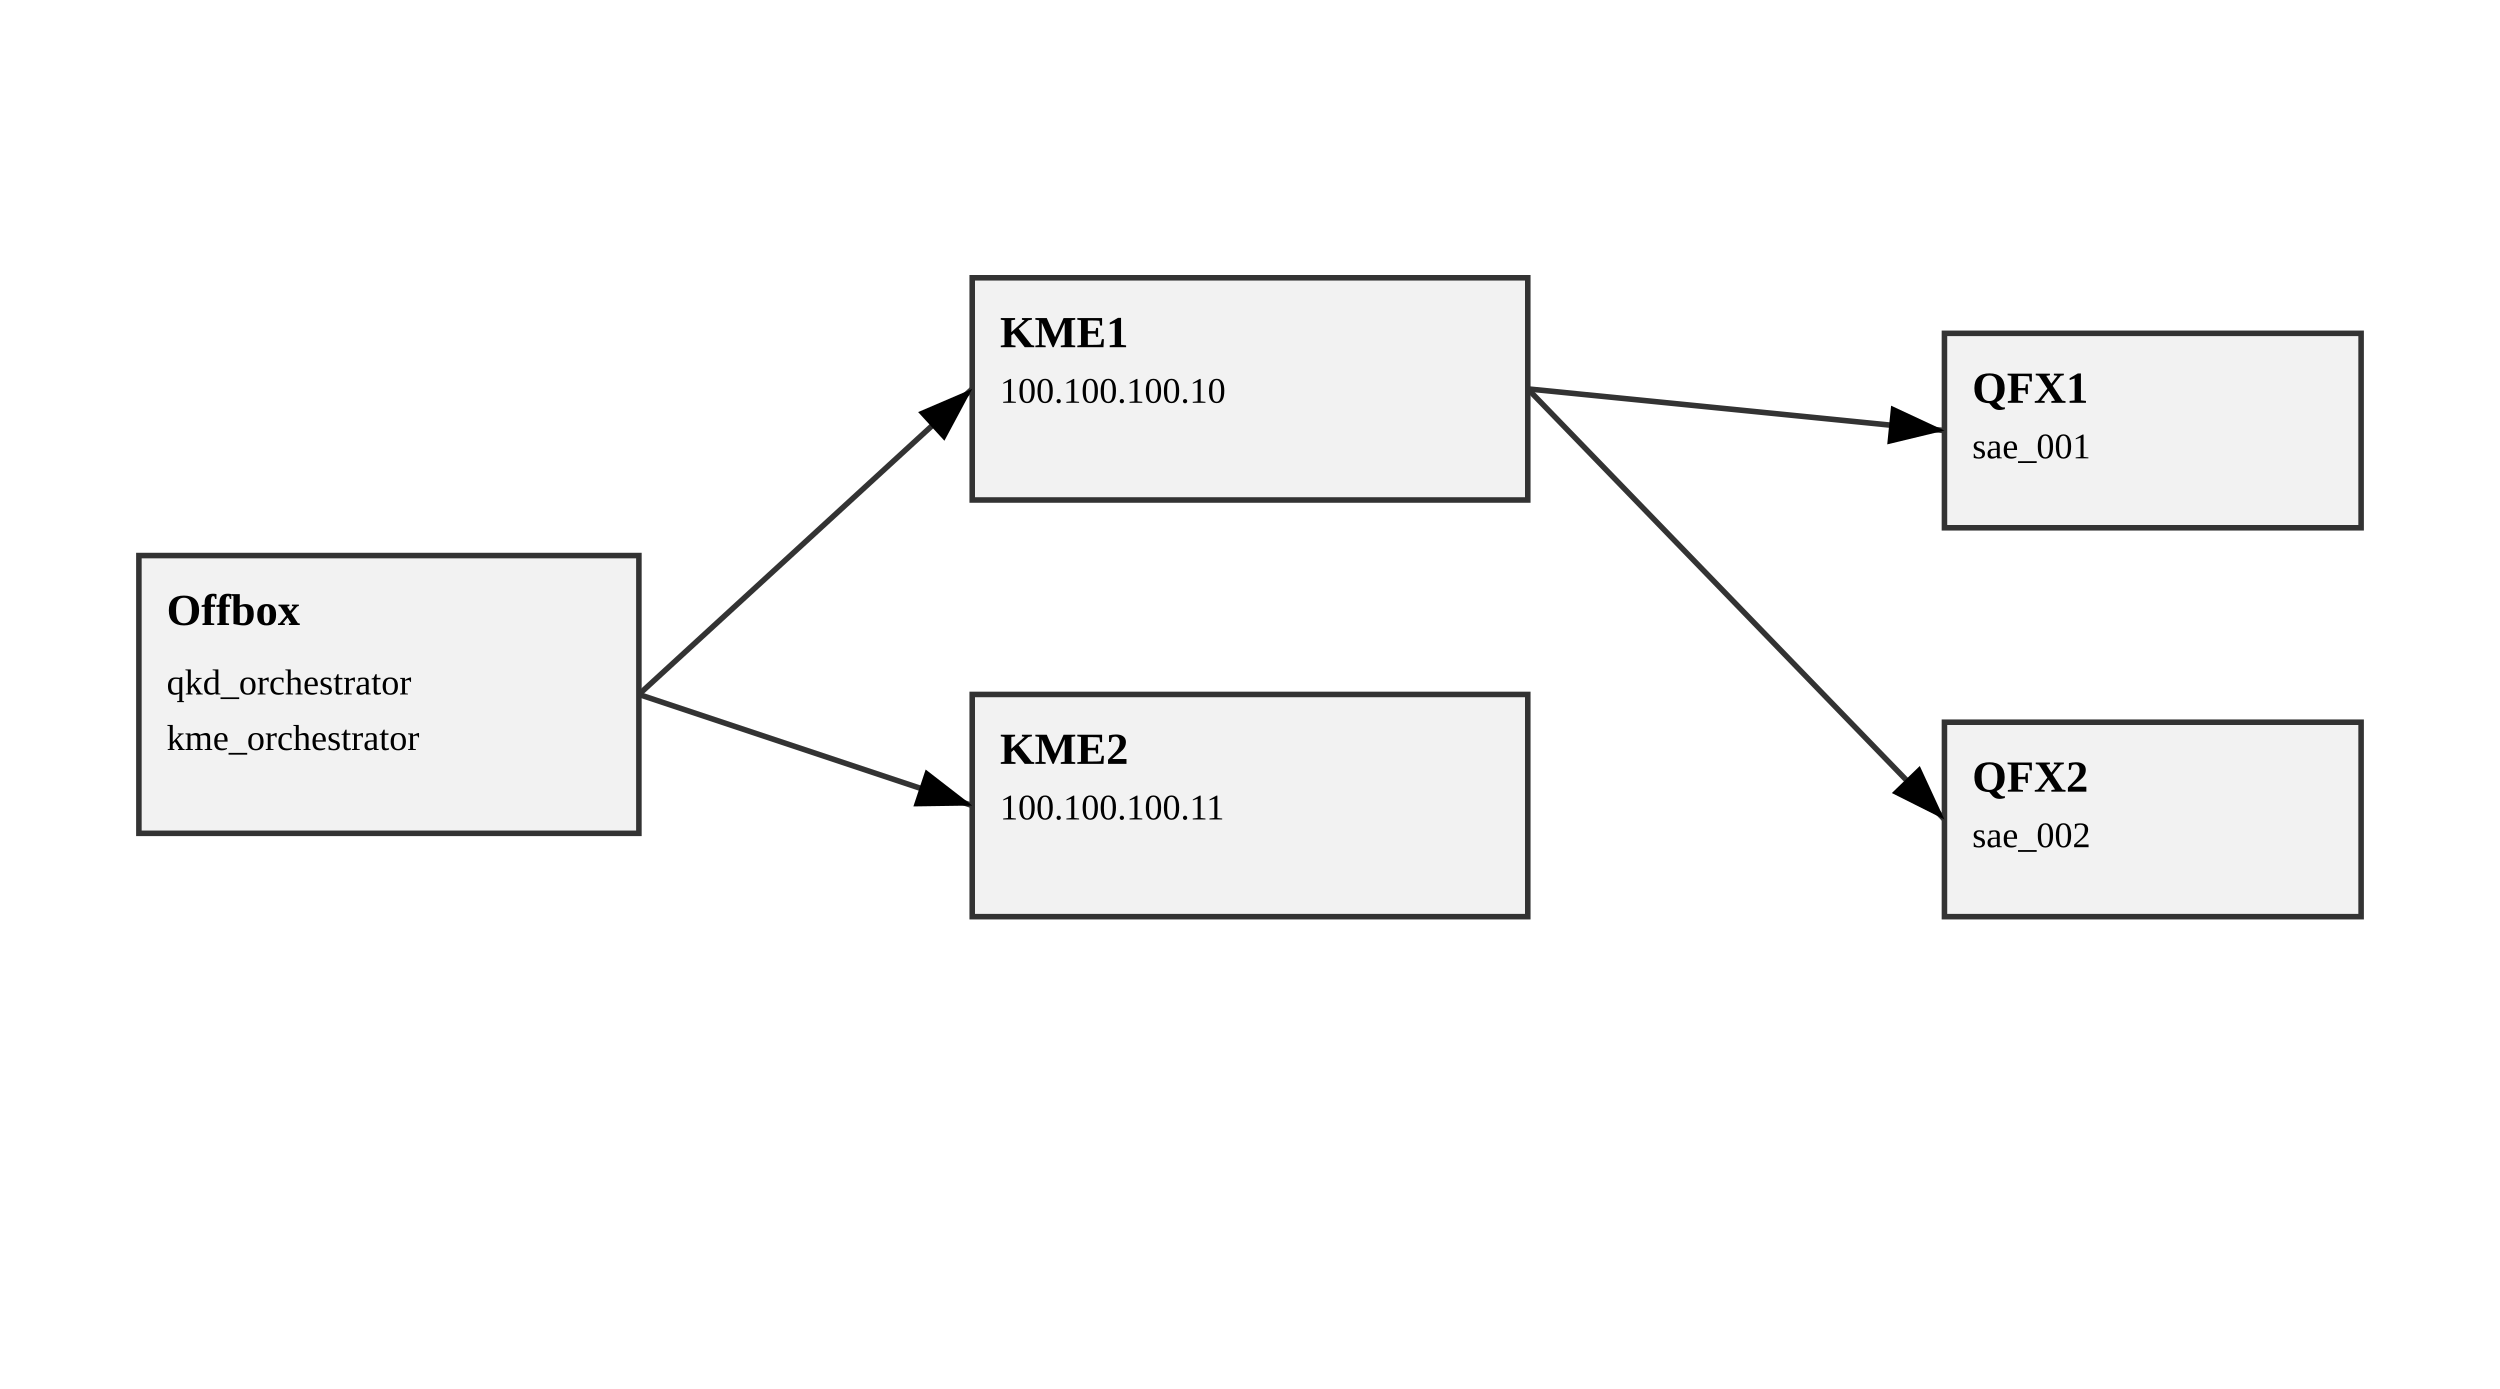
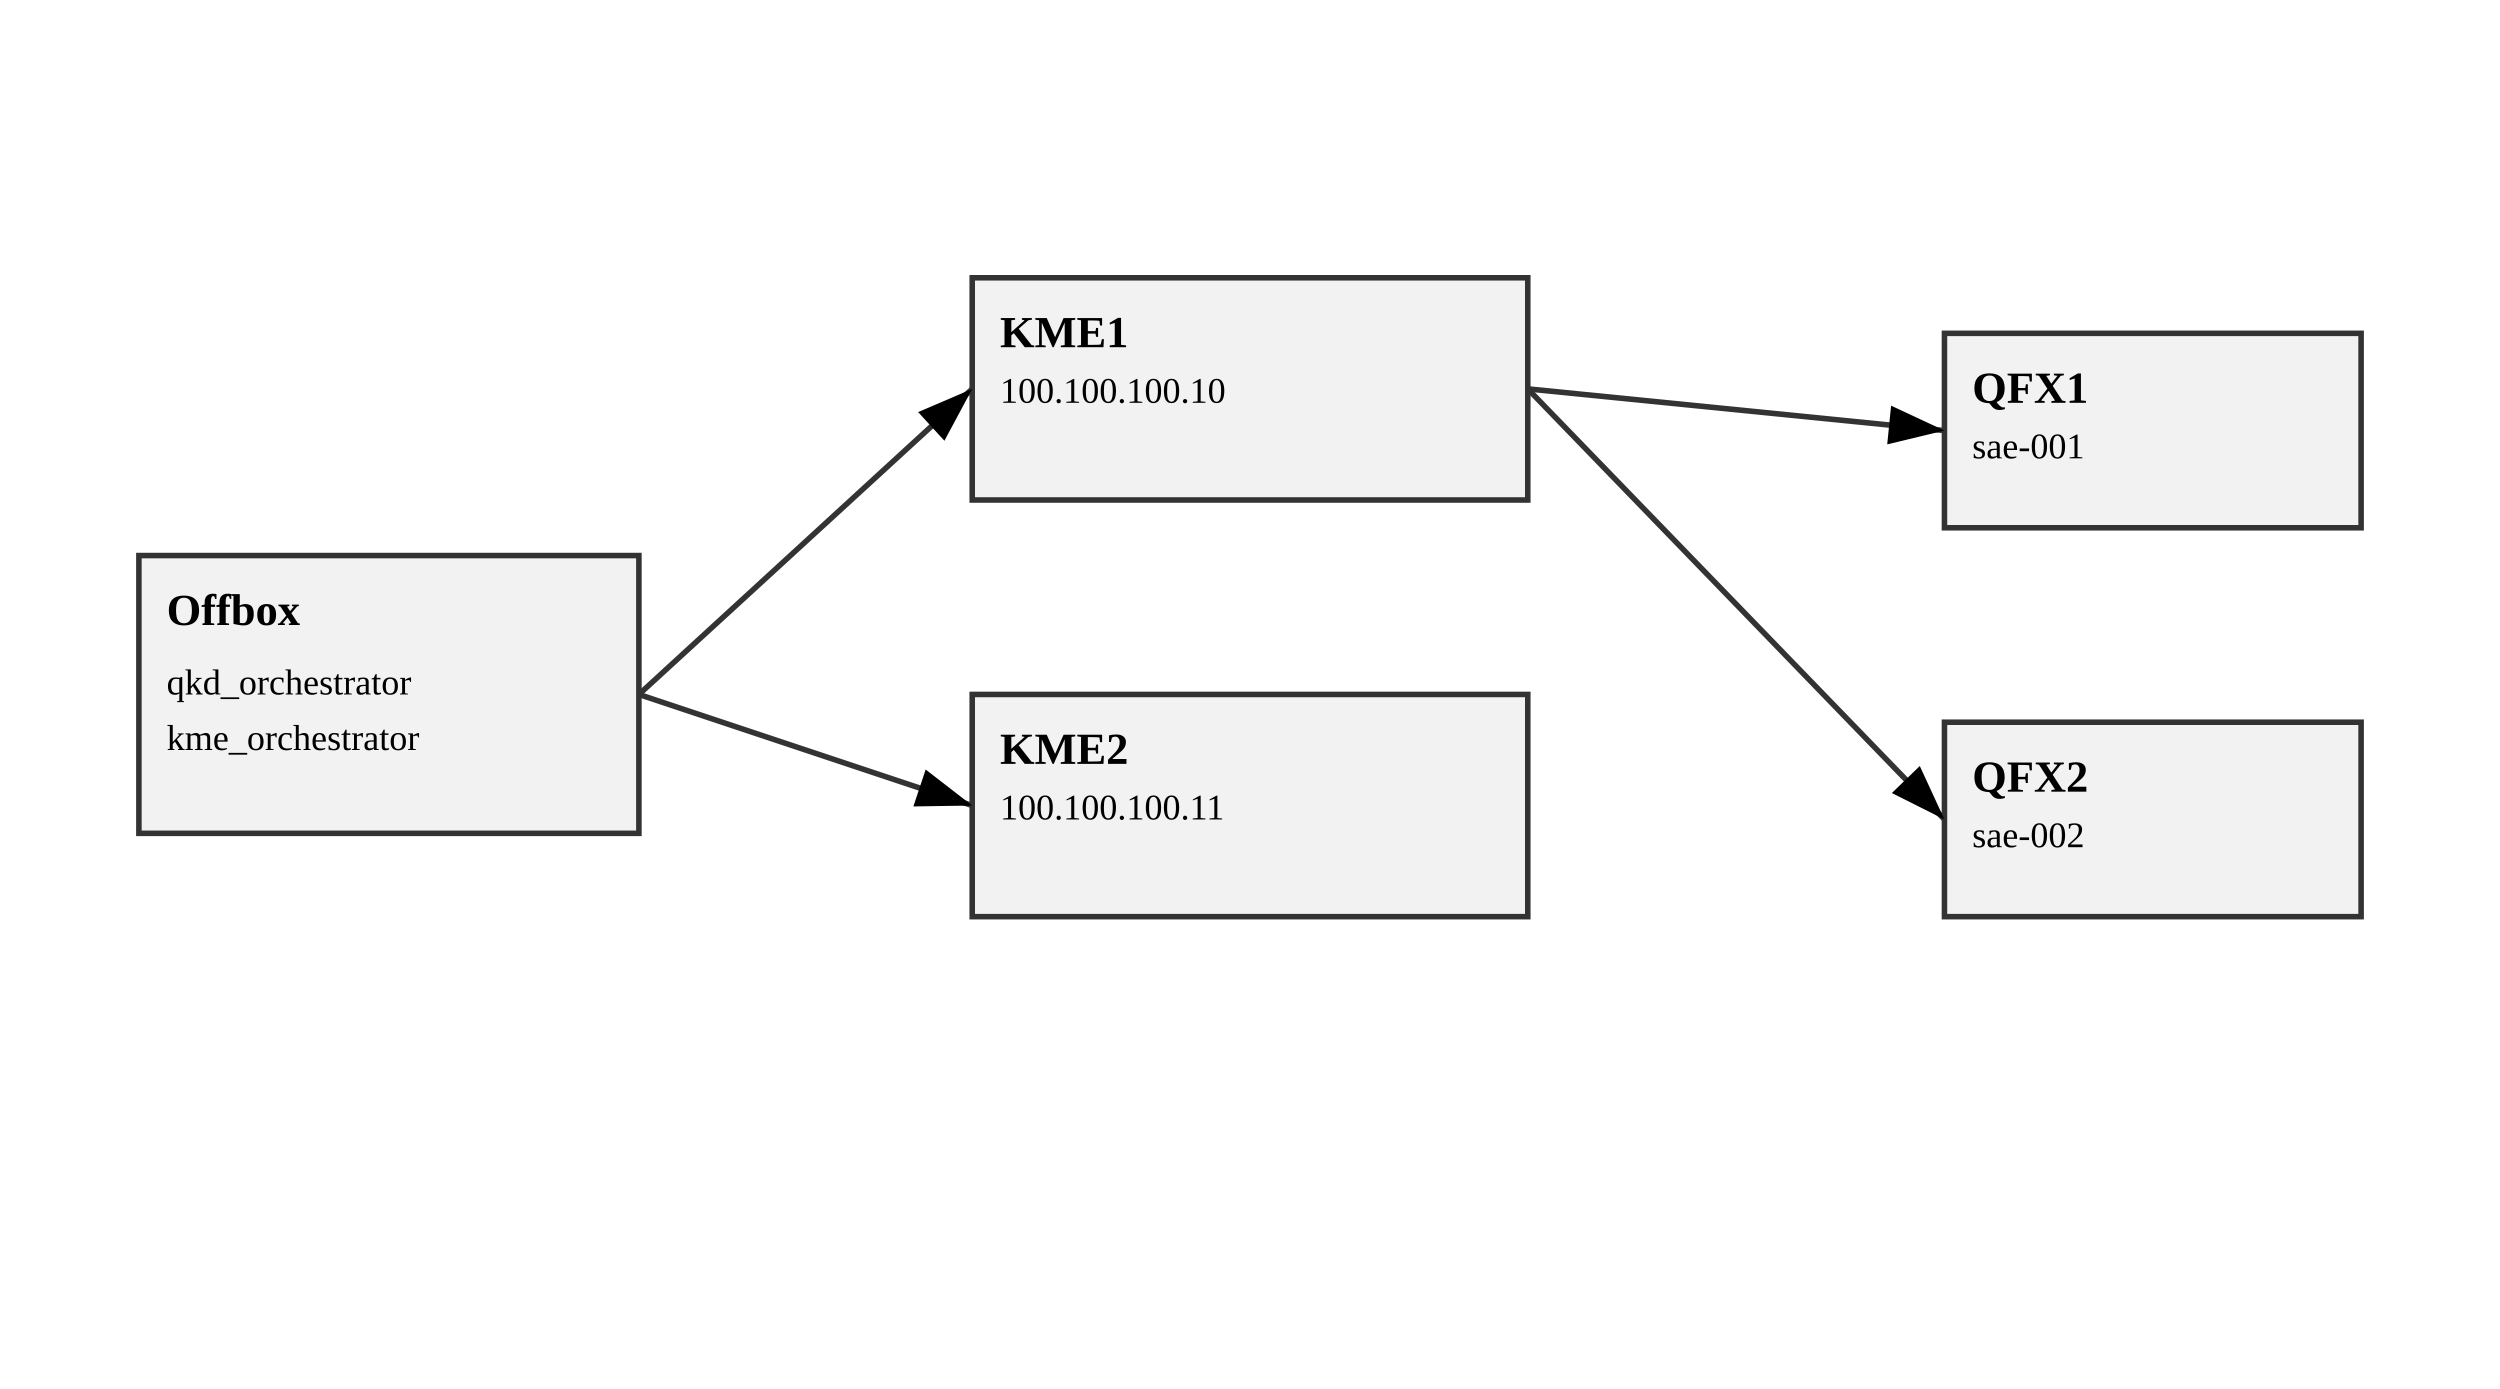
<svg xmlns="http://www.w3.org/2000/svg" width="900" height="500">
  <style>
    .box { fill:#f2f2f2; stroke:#333; stroke-width:2; }
    .title { font-size:16px; font-weight:bold; }
    .text { font-size:13px; }
    .arrow { stroke:#333; stroke-width:2; marker-end:url(#arrowhead); }
  </style>
  <defs>
    <marker id="arrowhead" markerWidth="10" markerHeight="7" refX="10" refY="3.5" orient="auto">
      <polygon points="0 0, 10 3.5, 0 7" />
    </marker>
  </defs>
  <rect x="50" y="200" width="180" height="100" class="box" />
  <text x="60" y="225" class="title">Offbox</text>
  <text x="60" y="250" class="text">qkd_orchestrator</text>
  <text x="60" y="270" class="text">kme_orchestrator</text>
  <rect x="350" y="100" width="200" height="80" class="box" />
  <text x="360" y="125" class="title">KME1</text>
  <text x="360" y="145" class="text">100.100.100.10</text>
  <rect x="350" y="250" width="200" height="80" class="box" />
  <text x="360" y="275" class="title">KME2</text>
  <text x="360" y="295" class="text">100.100.100.11</text>
  <rect x="700" y="120" width="150" height="70" class="box" />
  <text x="710" y="145" class="title">QFX1</text>
-   <text x="710" y="165" class="text">sae_001</text>
+   <text x="710" y="165" class="text">sae-001</text>
  <rect x="700" y="260" width="150" height="70" class="box" />
  <text x="710" y="285" class="title">QFX2</text>
-   <text x="710" y="305" class="text">sae_002</text>
+   <text x="710" y="305" class="text">sae-002</text>
  <line x1="230" y1="250" x2="350" y2="140" class="arrow" />
  <line x1="230" y1="250" x2="350" y2="290" class="arrow" />
  <line x1="550" y1="140" x2="700" y2="155" class="arrow" />
  <line x1="550" y1="140" x2="700" y2="295" class="arrow" />
</svg>
